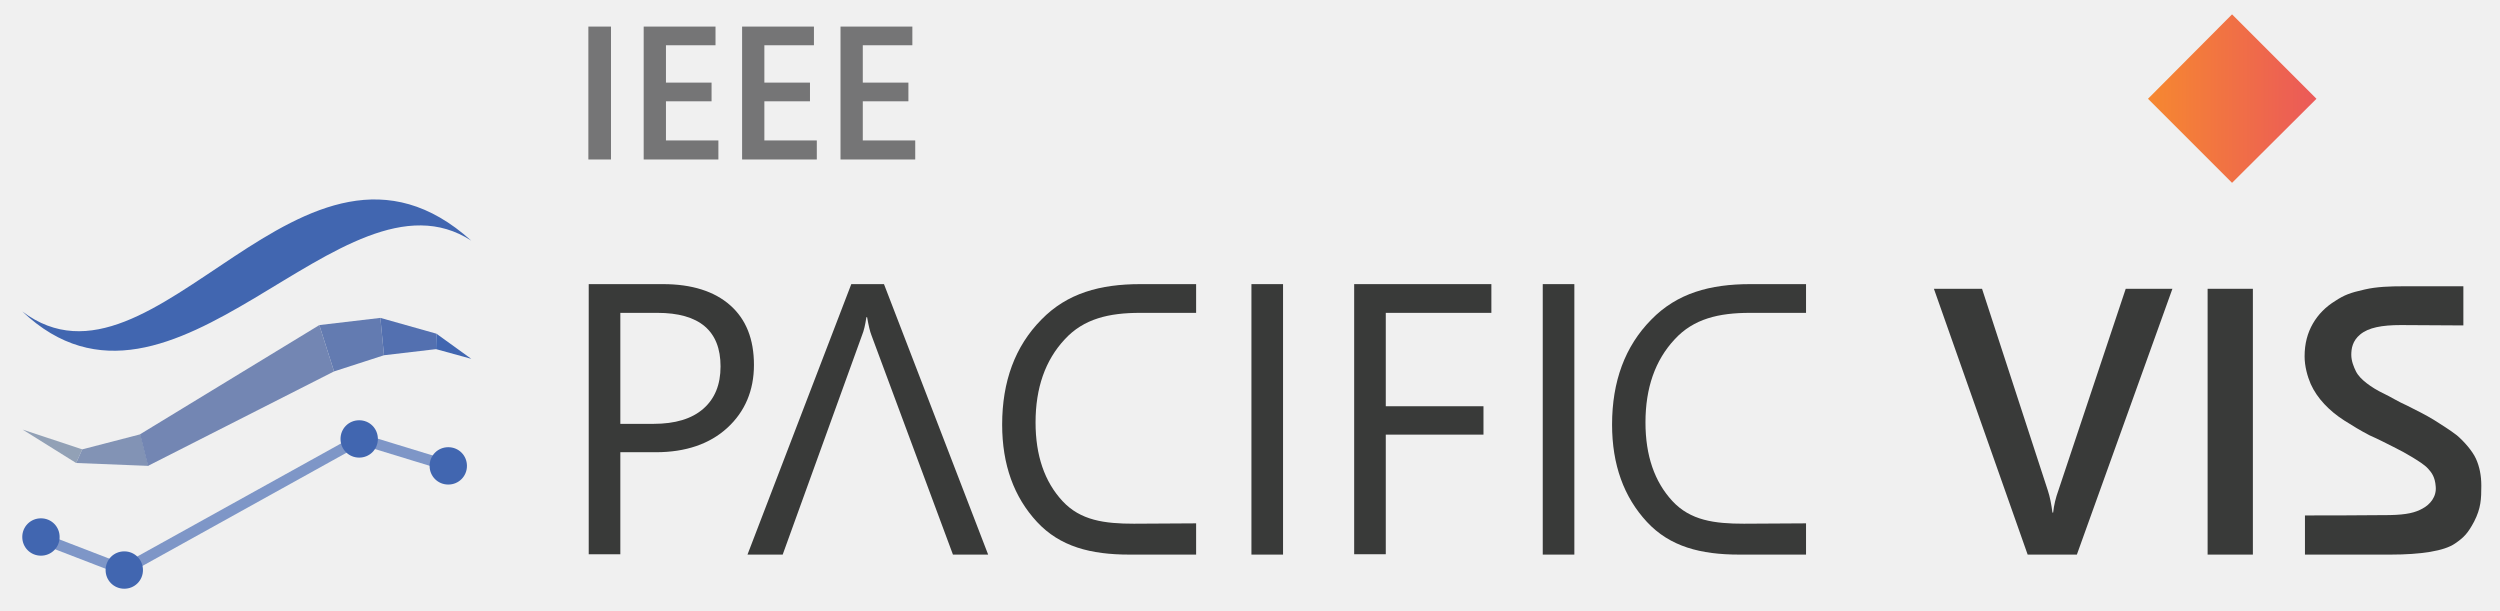
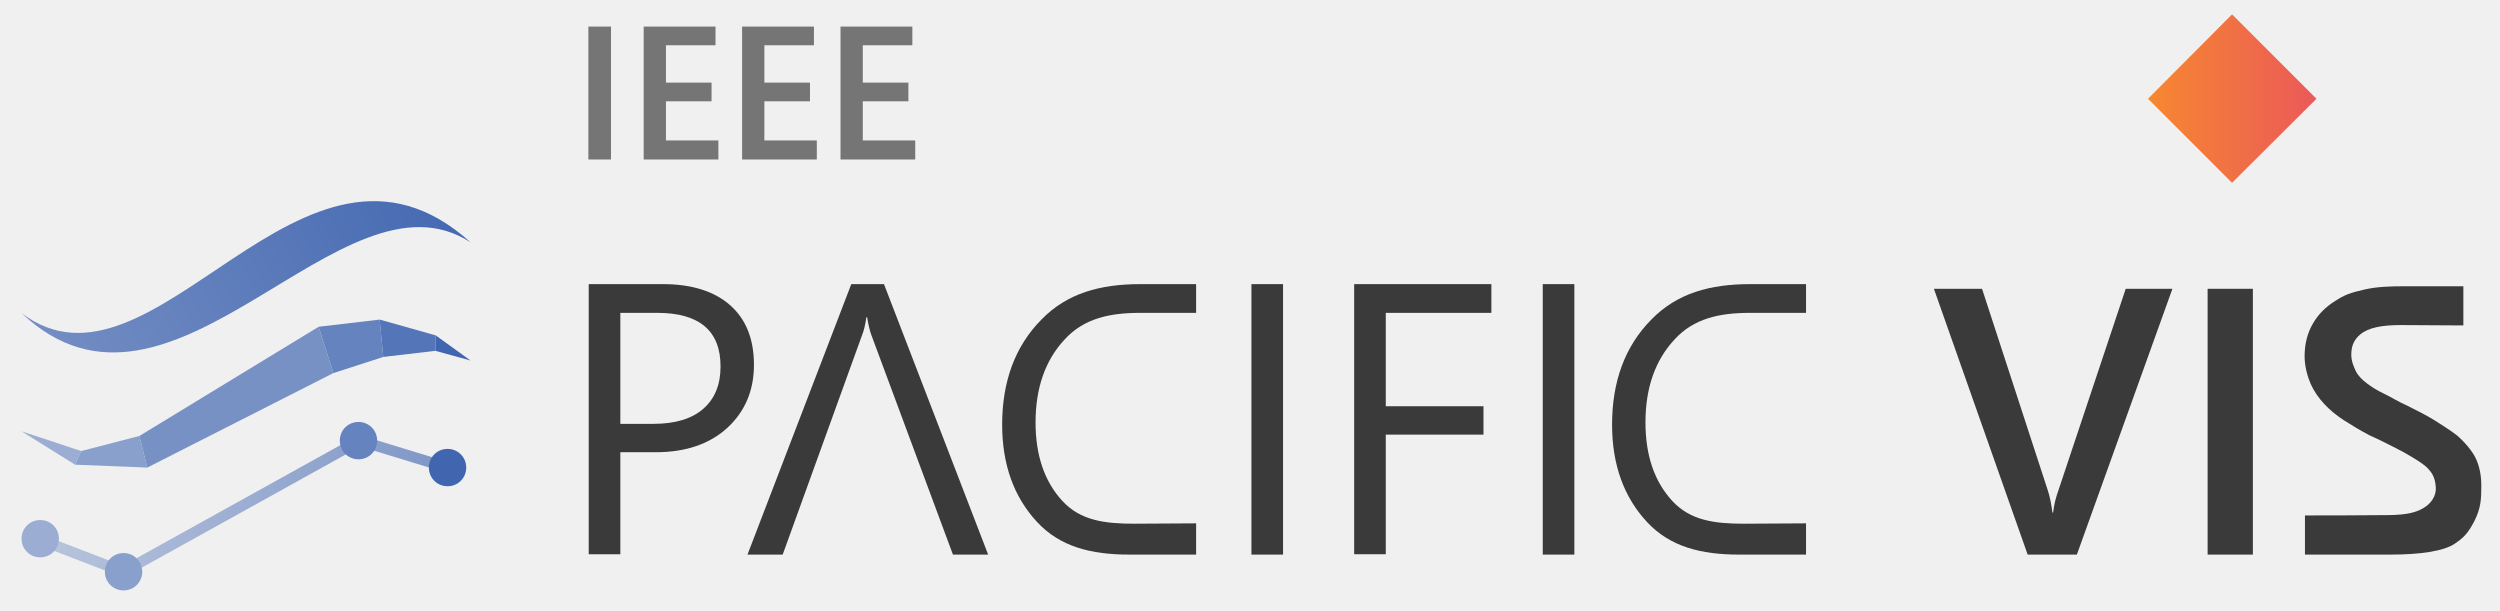
- <svg xmlns="http://www.w3.org/2000/svg" xmlns:xlink="http://www.w3.org/1999/xlink" version="1.1" id="레이어_1" x="0px" y="0px" viewBox="0 0 696 170" enable-background="new 0 0 696 170" xml:space="preserve">
-   <g id="XMLID_8_">
-     <path id="XMLID_16_" fill="#393A39" d="M172.7,125.9v28.4h-8.8V79.1h20.7c8,0,14.3,2,18.7,5.9c4.4,3.9,6.6,9.4,6.6,16.6   c0,7.1-2.5,13-7.4,17.5c-4.9,4.5-11.6,6.8-19.9,6.8H172.7z M172.7,87.1v30.9h9.2c6.1,0,10.7-1.4,13.9-4.2c3.2-2.8,4.8-6.7,4.8-11.8   c0-9.9-5.9-14.9-17.6-14.9H172.7z" />
-     <path id="XMLID_22_" fill="#393A39" d="M333,154.4c-6.6,0-10.3,0-18.6,0c-10.7,0-19.3-2.2-25.7-9.1c-6.4-6.9-9.7-15.9-9.7-27.1   c0-12,3.6-21.8,10.9-29.2c7.2-7.4,16.4-9.9,27.6-9.9c7.1,0,9.5,0,15.5,0v8c-6.9,0-9.1,0-15.6,0c-8.6,0-15.7,1.6-21,7.4   c-5.4,5.8-8.1,13.5-8.1,23.1c0,9.2,2.5,16.5,7.5,21.9c5,5.4,11.7,6.3,19.9,6.3c7.6,0,9.9-0.1,17.3-0.1V154.4z" />
-     <path id="XMLID_19_" fill="#393A39" d="M502.8,154.4c-6.6,0-10.3,0-18.6,0c-10.7,0-19.3-2.2-25.7-9.1c-6.4-6.9-9.7-15.9-9.7-27.1   c0-12,3.6-21.8,10.9-29.2c7.2-7.4,16.4-9.9,27.6-9.9c7.1,0,9.5,0,15.5,0v8c-6.9,0-9.1,0-15.6,0c-8.6,0-15.7,1.6-21,7.4   c-5.4,5.8-8.1,13.5-8.1,23.1c0,9.2,2.5,16.5,7.5,21.9c5,5.4,11.7,6.3,19.9,6.3c7.6,0,9.9-0.1,17.3-0.1V154.4z" />
-     <path id="XMLID_24_" fill="#393A39" d="M357.2,154.4h-8.8V79.1h8.8V154.4z" />
-     <path id="XMLID_26_" fill="#393A39" d="M415.2,87.1h-29.4v26H413v7.9h-27.2v33.3H377V79.1h38.2V87.1z" />
-     <path id="XMLID_28_" fill="#393A39" d="M438.3,154.4h-8.8V79.1h8.8V154.4z" />
-   </g>
-   <g id="XMLID_135_">
-     <path id="XMLID_136_" fill="#757576" d="M170.1,44.4h-6.3v-37h6.3V44.4z" />
-     <path id="XMLID_138_" fill="#757576" d="M200,44.4h-20.8v-37h20v5.2h-13.8V23h12.7v5.2h-12.7v10.9H200V44.4z" />
-     <path id="XMLID_140_" fill="#757576" d="M227.4,44.4h-20.8v-37h20v5.2h-13.8V23h12.7v5.2h-12.7v10.9h14.6V44.4z" />
-     <path id="XMLID_142_" fill="#757576" d="M254.8,44.4H234v-37h20v5.2h-13.8V23h12.7v5.2h-12.7v10.9h14.6V44.4z" />
-   </g>
-   <g id="XMLID_14_">
-     <path id="XMLID_30_" fill="#393A39" d="M604.8,80.4l-26.6,74h-13.7l-26.1-74h13.4l18.3,56.1c0.6,1.8,1,3.9,1.3,6.2h0.2   c0.2-2,0.7-4.1,1.5-6.3l18.7-56H604.8z" />
-     <path id="XMLID_32_" fill="#393A39" d="M627.2,154.4h-12.6v-74h12.6V154.4z" />
-     <path id="XMLID_35_" fill="#393A39" d="M641.7,143.5c3.7,0,15.6,0,23.6-0.1c4.8-0.1,7.1-0.7,9.1-1.8c2.1-1.1,4-3.3,3.7-6.2   c-0.2-2.6-1.1-3.8-2.1-4.9c-1.1-1.2-2.8-2.2-4.4-3.2c-1.8-1.1-3.3-1.9-5.3-2.9c-2-1-4.3-2.2-6.6-3.2c-2.5-1.3-4.8-2.7-7-4.1   c-2.2-1.4-4-2.9-5.6-4.6c-1.6-1.7-2.9-3.6-3.8-5.6c-0.9-2.1-1.7-4.9-1.7-7.7c0-3.5,0.8-6.5,2.3-9.1s3.6-4.7,6.2-6.3   c2.6-1.7,4.2-2.3,8.2-3.2c3.4-0.8,7.3-0.9,10.7-0.9c7.7,0,11.6,0,16.8,0v10.9c-6.5,0-10.8-0.1-17.4-0.1c-5.3,0-9,0.7-11.3,2.6   c-2.2,1.8-2.5,4-2.5,5.7c0,1.7,0.7,3.4,1.3,4.6s1.7,2.3,3,3.3c1.3,1,2.9,2,4.8,2.9c1.9,0.9,3.9,2.2,6.4,3.3c2.6,1.3,5.2,2.6,7.5,4   c2.3,1.5,4.2,2.6,6.4,4.3c1.9,1.6,4.3,4.3,5.3,6.5c1,2.2,1.5,4.7,1.5,7.5c0,3.7-0.1,6.3-2,10c-1.7,3.2-2.8,4.4-5.3,6.1   c-3,2.1-9.5,3.1-18,3.1c-3.9,0-18.9,0-23.8,0V143.5z" />
-   </g>
-   <path id="XMLID_33_" fill="#393A39" d="M246.1,79.1h-9.1l-28.9,75.3h9.8L240,93.3c0.5-1.2,0.9-2.9,1.2-5h0.2c0.4,2.3,0.8,4,1.2,5  l22.7,61.1h9.8L246.1,79.1z" />
-   <path id="XMLID_1_" fill="#393A39" d="M121.4,103.6" />
-   <linearGradient id="XMLID_3_" gradientUnits="userSpaceOnUse" x1="597.956" y1="27.46" x2="644.904" y2="27.46">
-     <stop offset="0" style="stop-color:#F68830" />
-     <stop offset="1" style="stop-color:#EB5959" />
-   </linearGradient>
-   <polygon id="XMLID_53_" fill="url(#XMLID_3_)" points="644.9,27.5 621.4,4 598,27.5 621.4,50.9 " />
-   <path fill="#4166B0" d="M6.2,86.7c37,28,78.2-61.9,125-19.7C95.2,43.6,48.1,126.4,6.2,86.7" />
+ <svg xmlns="http://www.w3.org/2000/svg" width="696" height="170" viewBox="0 0 696 170" fill="none">
+   <path d="M6 87.172C43 115.172 84.2 25.272 131 67.472C95 44.072 47.9 126.872 6 87.172Z" fill="url(#paint0_linear_9_82)" />
  <g opacity="0.65">
-     <g>
-       <defs>
-         <rect id="SVGID_1_" x="10.8" y="120.5" width="114.4" height="39.8" />
-       </defs>
-       <clipPath id="SVGID_2_">
-         <use xlink:href="#SVGID_1_" overflow="visible" />
-       </clipPath>
-       <polyline clip-path="url(#SVGID_2_)" fill="none" stroke="#4166B0" stroke-width="3" stroke-miterlimit="10" points="11.4,149.8     34.5,158.7 100.3,122.2 124.8,129.7   " />
+     <mask id="mask0_9_82" style="mask-type:luminance" maskUnits="userSpaceOnUse" x="10" y="120" width="115" height="41">
+       <path d="M125 120.972H10.6V160.772H125V120.972Z" fill="white" />
+     </mask>
+     <g mask="url(#mask0_9_82)">
+       <path d="M11.2 150.272L34.3 159.172L100.1 122.672L124.6 130.172" stroke="url(#paint1_linear_9_82)" stroke-width="3" stroke-miterlimit="10" />
    </g>
  </g>
-   <path fill="#4166B0" d="M119.6,129.7c0,2.9,2.3,5.2,5.2,5.2c2.9,0,5.2-2.3,5.2-5.2c0-2.9-2.3-5.2-5.2-5.2  C121.9,124.5,119.6,126.8,119.6,129.7" />
-   <path fill="#4166B0" d="M94.8,122.2c0,2.9,2.3,5.2,5.2,5.2c2.9,0,5.2-2.3,5.2-5.2c0-2.9-2.3-5.2-5.2-5.2  C97.1,117,94.8,119.3,94.8,122.2" />
-   <path fill="#4166B0" d="M29.4,158.7c0,2.9,2.3,5.2,5.2,5.2c2.9,0,5.2-2.3,5.2-5.2s-2.3-5.2-5.2-5.2  C31.7,153.5,29.4,155.8,29.4,158.7" />
-   <path fill="#4166B0" d="M6.2,149.5c0,2.9,2.3,5.2,5.2,5.2c2.9,0,5.2-2.3,5.2-5.2c0-2.9-2.3-5.2-5.2-5.2  C8.5,144.3,6.2,146.6,6.2,149.5" />
-   <polygon fill="#92A1B6" points="22.9,125.1 6.3,119.6 21.2,128.9 " />
-   <polygon fill="#8293B5" points="39.1,120.9 22.9,125.1 21.2,128.9 41.3,129.7 " />
-   <polygon fill="#7386B3" points="88.9,90.5 39,120.9 41.2,129.7 93,103.4 " />
-   <polygon fill="#637BB1" points="105.9,88.5 88.9,90.5 93,103.4 106.9,98.9 " />
-   <polygon fill="#5370B0" points="105.9,88.5 121.5,92.9 121.4,97.2 106.9,98.9 " />
-   <polygon fill="#4166B0" points="121.5,92.9 131.2,99.9 121.4,97.2 " />
+   <path d="M119.4 130.172C119.4 133.072 121.7 135.372 124.6 135.372C127.5 135.372 129.8 133.072 129.8 130.172C129.8 127.272 127.5 124.972 124.6 124.972C121.7 124.972 119.4 127.272 119.4 130.172Z" fill="#4166B0" />
+   <path d="M94.6 122.672C94.6 125.572 96.9 127.872 99.8 127.872C102.7 127.872 105 125.572 105 122.672C105 119.772 102.7 117.472 99.8 117.472C96.9 117.472 94.6 119.772 94.6 122.672Z" fill="#6583BE" />
+   <path d="M29.2 159.172C29.2 162.072 31.5 164.372 34.4 164.372C37.3 164.372 39.6 162.072 39.6 159.172C39.6 156.272 37.3 153.972 34.4 153.972C31.5 153.972 29.2 156.272 29.2 159.172Z" fill="#899FCC" />
+   <path d="M6 149.972C6 152.872 8.3 155.172 11.2 155.172C14.1 155.172 16.4 152.872 16.4 149.972C16.4 147.072 14.1 144.772 11.2 144.772C8.3 144.772 6 147.072 6 149.972Z" fill="#9BADD2" />
+   <path d="M22.6 125.572L6 120.072L20.9 129.372L22.6 125.572Z" fill="#9BADD2" />
+   <path d="M38.8 121.372L22.6 125.572L20.9 129.372L41 130.172L38.8 121.372Z" fill="#899FCC" />
+   <path d="M88.7 90.972L38.8 121.372L41 130.172L92.8 103.872L88.7 90.972Z" fill="#7891C5" />
+   <path d="M105.7 88.972L88.7 90.972L92.8 103.872L106.7 99.372L105.7 88.972Z" fill="#6583BE" />
+   <path d="M105.7 88.972L121.3 93.372L121.2 97.672L106.7 99.372L105.7 88.972Z" fill="#5475B7" />
+   <path d="M121.3 93.372L131 100.372L121.2 97.672L121.3 93.372Z" fill="#4166B0" />
+   <path d="M172.7 125.9V154.3H163.9V79.1H184.6C192.6 79.1 198.9 81.1 203.3 85C207.7 88.9 209.9 94.4 209.9 101.6C209.9 108.7 207.4 114.6 202.5 119.1C197.6 123.6 190.9 125.9 182.6 125.9H172.7ZM172.7 87.1V118H181.9C188 118 192.6 116.6 195.8 113.8C199 111 200.6 107.1 200.6 102C200.6 92.1 194.7 87.1 183 87.1H172.7Z" fill="#393A39" />
+   <path d="M333 154.4C326.4 154.4 322.7 154.4 314.4 154.4C303.7 154.4 295.1 152.2 288.7 145.3C282.3 138.4 279 129.4 279 118.2C279 106.2 282.6 96.4 289.9 89C297.1 81.6 306.3 79.1 317.5 79.1C324.6 79.1 327 79.1 333 79.1V87.1C326.1 87.1 323.9 87.1 317.4 87.1C308.8 87.1 301.7 88.7 296.4 94.5C291 100.3 288.3 108 288.3 117.6C288.3 126.8 290.8 134.1 295.8 139.5C300.8 144.9 307.5 145.8 315.7 145.8C323.3 145.8 325.6 145.7 333 145.7V154.4Z" fill="#393A39" />
+   <path d="M502.8 154.4C496.2 154.4 492.5 154.4 484.2 154.4C473.5 154.4 464.9 152.2 458.5 145.3C452.1 138.4 448.8 129.4 448.8 118.2C448.8 106.2 452.4 96.4 459.7 89C466.9 81.6 476.1 79.1 487.3 79.1C494.4 79.1 496.8 79.1 502.8 79.1V87.1C495.9 87.1 493.7 87.1 487.2 87.1C478.6 87.1 471.5 88.7 466.2 94.5C460.8 100.3 458.1 108 458.1 117.6C458.1 126.8 460.6 134.1 465.6 139.5C470.6 144.9 477.3 145.8 485.5 145.8C493.1 145.8 495.4 145.7 502.8 145.7V154.4Z" fill="#393A39" />
+   <path d="M357.2 154.4H348.4V79.1H357.2V154.4Z" fill="#393A39" />
+   <path d="M415.2 87.1H385.8V113.1H413V121H385.8V154.3H377V79.1H415.2V87.1Z" fill="#393A39" />
+   <path d="M438.3 154.4H429.5V79.1H438.3V154.4Z" fill="#393A39" />
+   <path d="M170.1 44.4H163.8V7.4H170.1V44.4Z" fill="#757576" />
+   <path d="M200 44.4H179.2V7.4H199.2V12.6H185.4V23H198.1V28.2H185.4V39.1H200V44.4Z" fill="#757576" />
+   <path d="M227.4 44.4H206.6V7.4H226.6V12.6H212.8V23H225.5V28.2H212.8V39.1H227.4V44.4Z" fill="#757576" />
+   <path d="M254.8 44.4H234V7.4H254V12.6H240.2V23H252.9V28.2H240.2V39.1H254.8V44.4Z" fill="#757576" />
+   <path d="M604.8 80.4L578.2 154.4H564.5L538.4 80.4H551.8L570.1 136.5C570.7 138.3 571.1 140.4 571.4 142.7H571.6C571.8 140.7 572.3 138.6 573.1 136.4L591.8 80.4H604.8Z" fill="#393A39" />
+   <path d="M627.2 154.4H614.6V80.4H627.2V154.4Z" fill="#393A39" />
+   <path d="M641.7 143.5C645.4 143.5 657.3 143.5 665.3 143.4C670.1 143.3 672.4 142.7 674.4 141.6C676.5 140.5 678.4 138.3 678.1 135.4C677.9 132.8 677 131.6 676 130.5C674.9 129.3 673.2 128.3 671.6 127.3C669.8 126.2 668.3 125.4 666.3 124.4C664.3 123.4 662 122.2 659.7 121.2C657.2 119.9 654.9 118.5 652.7 117.1C650.5 115.7 648.7 114.2 647.1 112.5C645.5 110.8 644.2 108.9 643.3 106.9C642.4 104.8 641.6 102 641.6 99.2C641.6 95.7 642.4 92.7 643.9 90.1C645.4 87.5 647.5 85.4 650.1 83.8C652.7 82.1 654.3 81.5 658.3 80.6C661.7 79.8 665.6 79.7 669 79.7C676.7 79.7 680.6 79.7 685.8 79.7V90.6C679.3 90.6 675 90.5 668.4 90.5C663.1 90.5 659.4 91.2 657.1 93.1C654.9 94.9 654.6 97.1 654.6 98.8C654.6 100.5 655.3 102.2 655.9 103.4C656.5 104.6 657.6 105.7 658.9 106.7C660.2 107.7 661.8 108.7 663.7 109.6C665.6 110.5 667.6 111.8 670.1 112.9C672.7 114.2 675.3 115.5 677.6 116.9C679.9 118.4 681.8 119.5 684 121.2C685.9 122.8 688.3 125.5 689.3 127.7C690.3 129.9 690.8 132.4 690.8 135.2C690.8 138.9 690.7 141.5 688.8 145.2C687.1 148.4 686 149.6 683.5 151.3C680.5 153.4 674 154.4 665.5 154.4C661.6 154.4 646.6 154.4 641.7 154.4V143.5Z" fill="#393A39" />
+   <path d="M246.1 79.1H237L208.1 154.4H217.9L240 93.3C240.5 92.1 240.9 90.4 241.2 88.3H241.4C241.8 90.6 242.2 92.3 242.6 93.3L265.3 154.4H275.1L246.1 79.1Z" fill="#393A39" />
+   <path d="M644.9 27.5L621.4 4L598 27.5L621.4 50.9L644.9 27.5Z" fill="url(#paint2_linear_9_82)" />
+   <defs>
+     <linearGradient id="paint0_linear_9_82" x1="6" y1="108" x2="131" y2="44.5" gradientUnits="userSpaceOnUse">
+       <stop stop-color="#7891C5" />
+       <stop offset="1" stop-color="#4166B0" />
+     </linearGradient>
+     <linearGradient id="paint1_linear_9_82" x1="11.2" y1="140.922" x2="124.6" y2="140.922" gradientUnits="userSpaceOnUse">
+       <stop stop-color="#9BADD2" />
+       <stop offset="1" stop-color="#4166B0" />
+     </linearGradient>
+     <linearGradient id="paint2_linear_9_82" x1="597.956" y1="27.46" x2="644.904" y2="27.46" gradientUnits="userSpaceOnUse">
+       <stop stop-color="#F68830" />
+       <stop offset="1" stop-color="#EB5959" />
+     </linearGradient>
+   </defs>
</svg>
